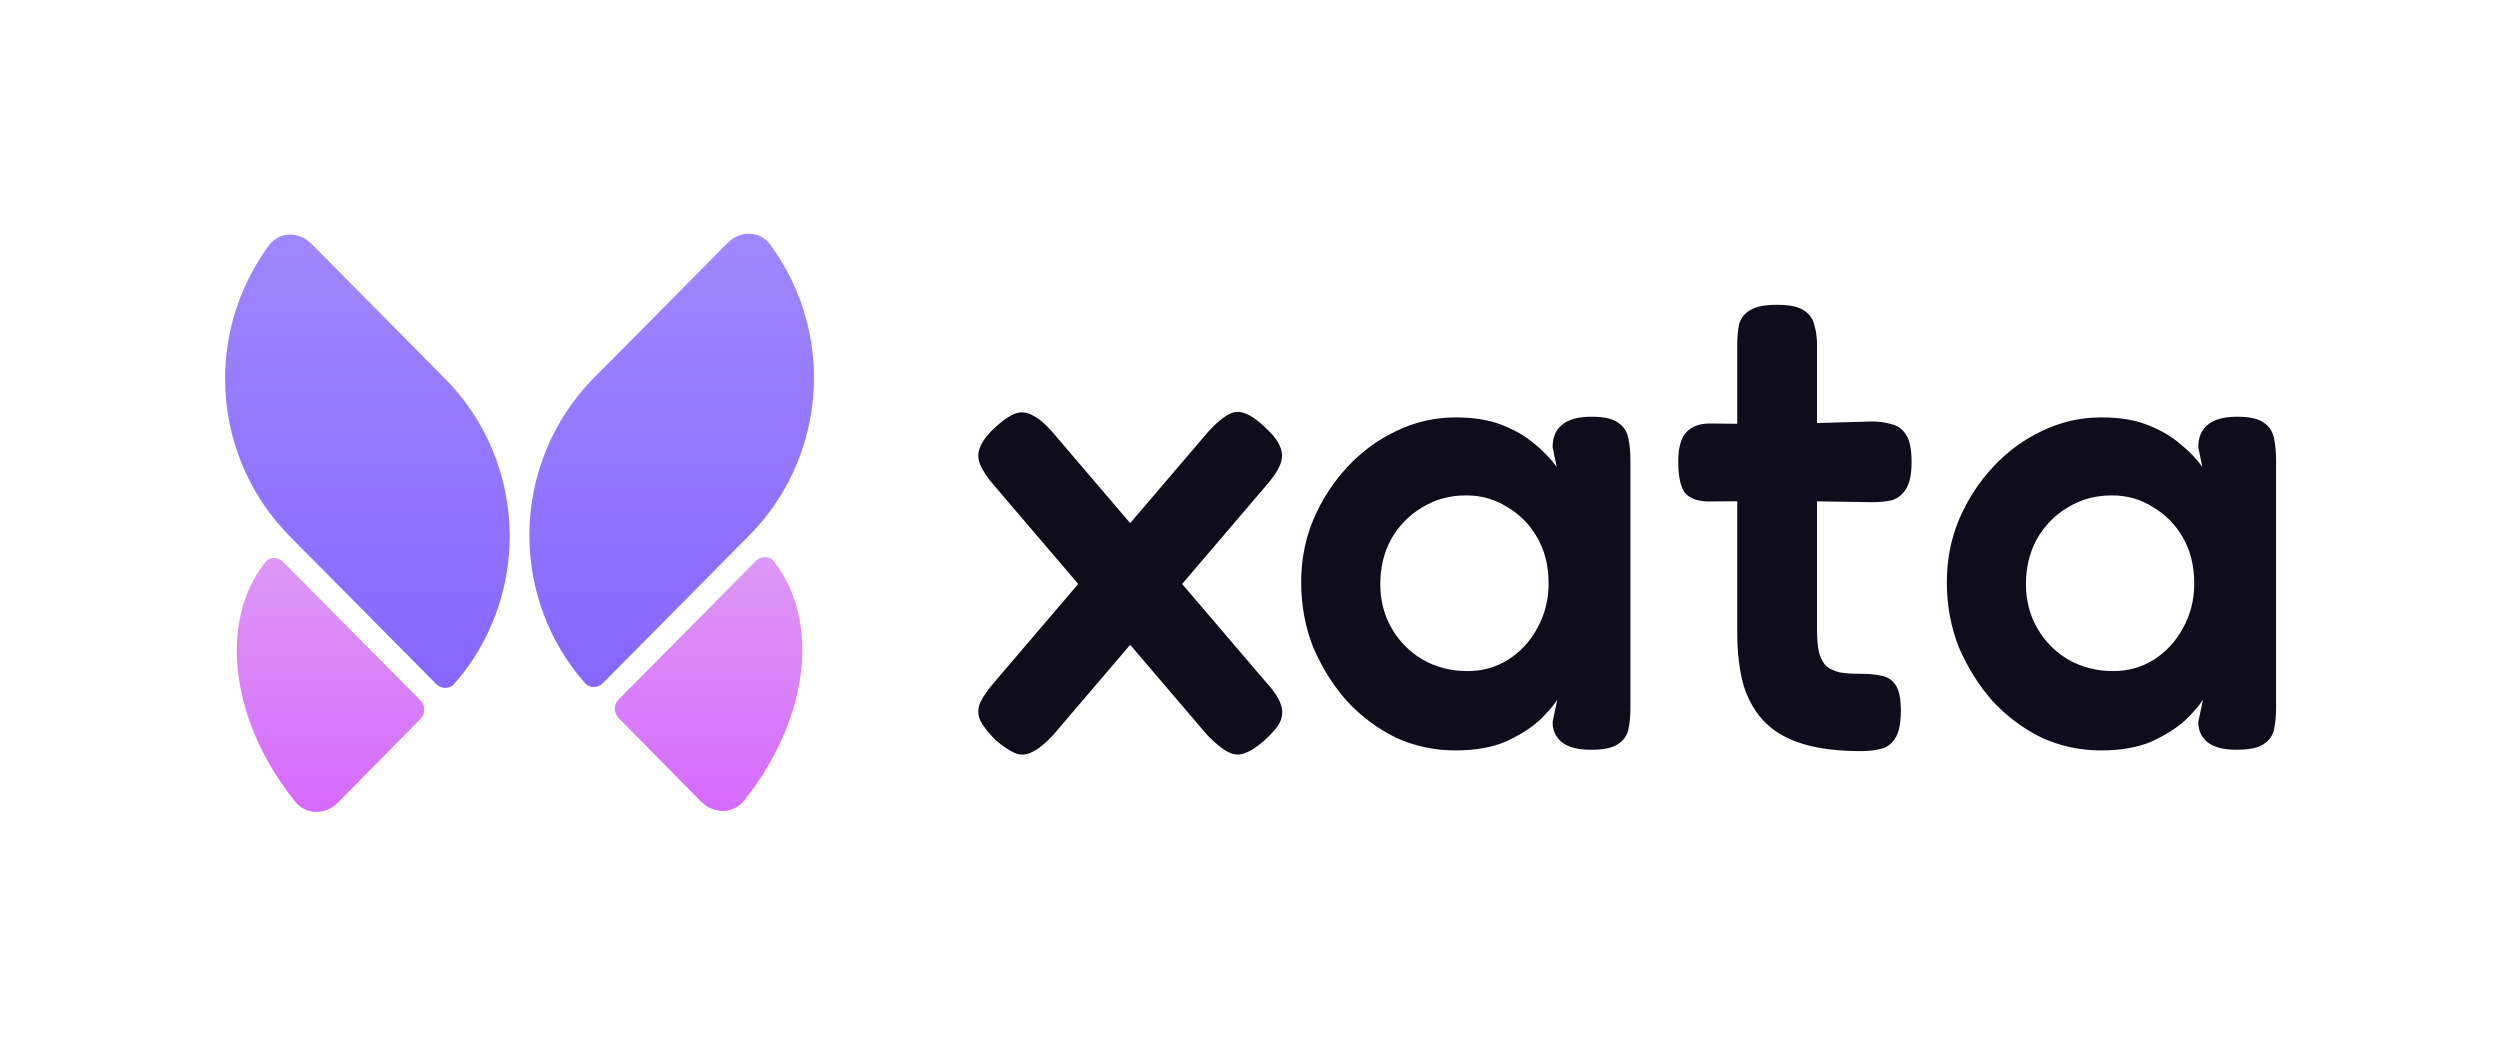
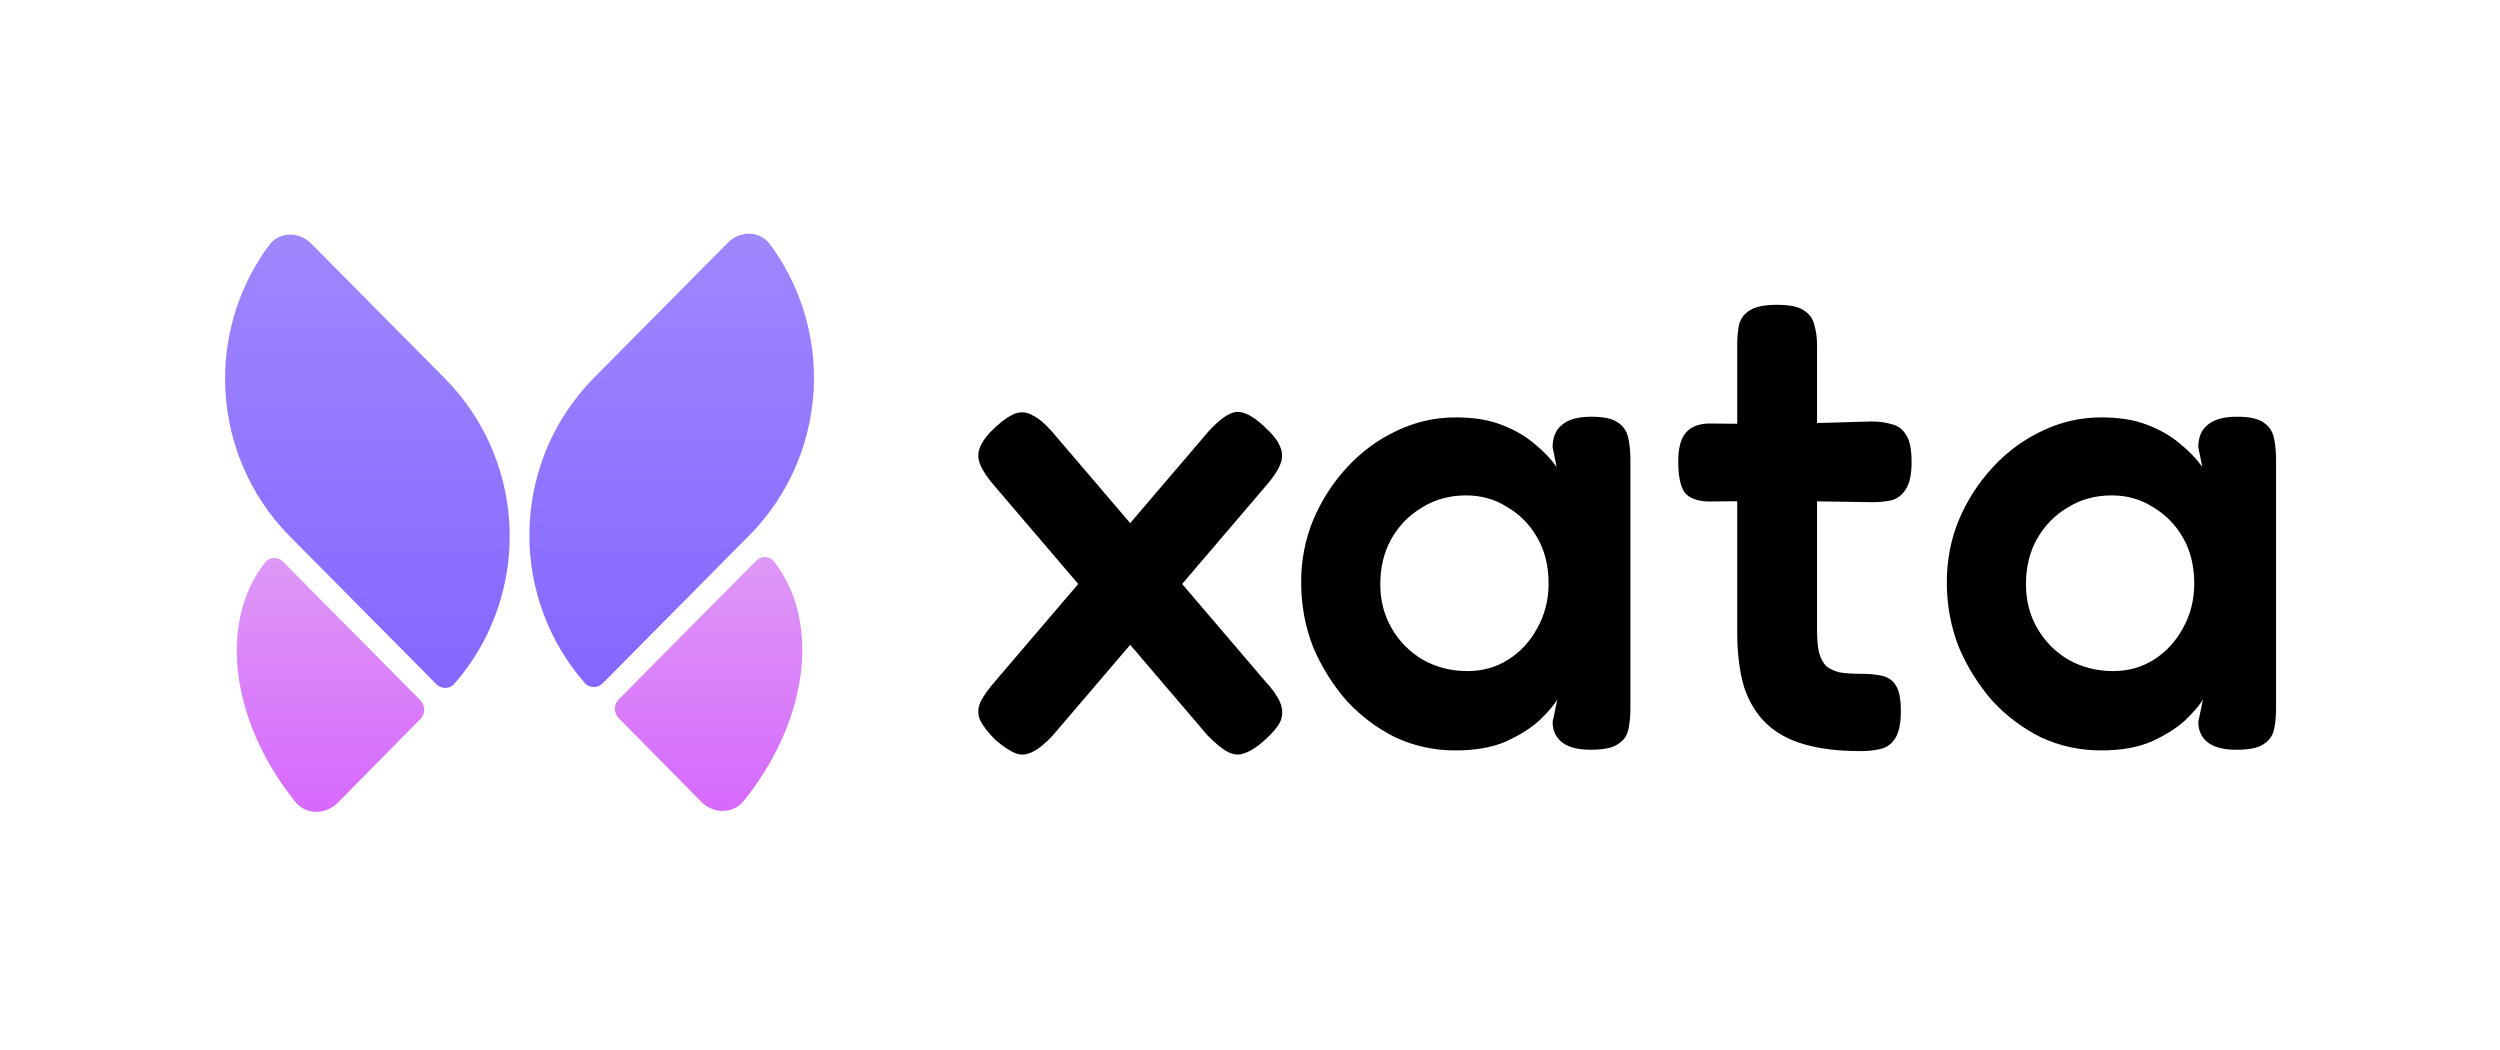
- <svg xmlns="http://www.w3.org/2000/svg" width="1600" height="672" viewBox="0 0 1600 672" fill="currentColor">
-   <path d="M808.932 272.777c5.436 4.92 8.869 9.261 10.299 13.023 1.717 3.763 1.717 7.669 0 11.721-1.43 3.762-4.577 8.393-9.441 13.891L673.751 470.727c-4.864 5.209-9.155 8.682-12.874 10.418-3.72 2.026-7.439 2.316-11.158.869-3.433-1.447-7.582-4.197-12.445-8.248-4.864-4.92-8.154-9.116-9.871-12.589-1.716-3.762-1.716-7.669 0-11.721 2.003-4.051 5.293-8.682 9.871-13.891L773.313 276.25c7.152-7.814 13.017-12.01 17.595-12.589 4.863-.579 10.872 2.46 18.024 9.116zm-171.229 0c4.864-4.341 9.012-7.09 12.445-8.248 3.719-1.157 7.296-.723 10.729 1.303 3.719 1.736 7.867 5.209 12.445 10.418l136.039 159.315c4.864 5.209 8.154 9.84 9.87 13.891 1.717 4.052 1.86 7.959.43 11.721-1.431 3.473-4.864 7.669-10.3 12.589-4.864 4.341-9.155 7.09-12.874 8.248-3.433 1.447-7.01 1.157-10.729-.869-3.433-1.736-7.725-5.209-12.874-10.418L636.845 311.412c-4.578-5.209-7.725-9.839-9.442-13.891-1.716-4.052-1.716-7.958 0-11.721 1.717-4.051 5.15-8.392 10.3-13.023zM1018.14 479.843c-8.3 0-14.45-1.592-18.456-4.775-4.006-3.183-6.008-7.524-6.008-13.023l3.004-14.325c-2.289 3.762-6.151 8.248-11.587 13.457-5.436 4.92-12.588 9.405-21.457 13.457-8.87 3.762-19.598 5.643-32.186 5.643-13.447 0-26.178-2.749-38.194-8.248-11.73-5.788-22.173-13.601-31.328-23.441-8.869-10.129-16.021-21.56-21.457-34.294-5.15-13.023-7.725-26.914-7.725-41.674 0-14.18 2.575-27.493 7.725-39.937 5.436-12.733 12.731-24.02 21.886-33.86 9.155-9.839 19.598-17.508 31.328-23.007 12.016-5.788 24.604-8.682 37.765-8.682 11.73 0 21.6 1.592 29.611 4.775 8.296 3.184 15.306 7.235 21.028 12.155 5.722 4.63 10.442 9.55 14.162 14.759l-2.575-12.589c0-6.366 2.002-11.141 6.008-14.325 4.006-3.473 10.296-5.209 18.886-5.209 8.01 0 13.73 1.302 17.16 3.907 3.44 2.315 5.58 5.643 6.44 9.984.86 4.052 1.29 8.682 1.29 13.891v158.881c0 4.92-.43 9.406-1.29 13.457-.86 4.052-3.15 7.235-6.87 9.55-3.43 2.316-9.15 3.473-17.16 3.473zm-78.966-50.355c9.727 0 18.453-2.46 26.178-7.38 7.725-4.92 13.876-11.576 18.453-19.969 4.864-8.682 7.296-18.232 7.296-28.65 0-11.287-2.432-21.127-7.296-29.519-4.863-8.393-11.3-14.904-19.311-19.535-7.725-4.92-16.451-7.379-26.178-7.379-10.586 0-20.027 2.604-28.324 7.813-8.296 4.92-14.877 11.721-19.74 20.403-4.578 8.393-6.867 17.943-6.867 28.651 0 10.418 2.432 19.824 7.296 28.216 4.863 8.393 11.444 15.049 19.74 19.969 8.583 4.92 18.168 7.38 28.753 7.38zM1190.8 480.711c-14.02 0-26.04-1.447-36.05-4.341-10.01-2.894-18.17-7.379-24.46-13.457-6.3-6.077-11.02-13.891-14.16-23.441-2.86-9.84-4.3-21.416-4.3-34.728V220.685c0-5.209.43-9.695 1.29-13.457 1.15-3.762 3.44-6.656 6.87-8.682 3.72-2.315 9.44-3.473 17.16-3.473 8.02 0 13.74 1.158 17.17 3.473 3.72 2.315 6.01 5.499 6.87 9.55 1.14 3.763 1.71 7.959 1.71 12.589v182.322c0 6.078.43 10.998 1.29 14.76 1.14 3.762 2.72 6.656 4.72 8.682 2.29 1.736 5.15 3.039 8.58 3.907 3.72.579 8.16.868 13.31.868 5.43 0 10.01.434 13.73 1.302 4.01.868 7.01 3.039 9.01 6.512 2 3.183 3.01 8.537 3.01 16.061 0 8.104-1.29 14.036-3.87 17.799-2.28 3.472-5.43 5.643-9.44 6.511-3.72.868-7.86 1.302-12.44 1.302zm-96.56-209.67l44.2.434 59.22-1.736c4.87 0 9.16.578 12.88 1.736 4 .868 7.15 3.183 9.44 6.946 2.29 3.472 3.43 9.26 3.43 17.364 0 7.524-1.14 13.167-3.43 16.93-2.29 3.762-5.29 6.222-9.01 7.379-3.72.868-8.01 1.303-12.88 1.303l-57.5-.869-47.64.434c-7.15-.289-12.16-2.315-15.02-6.077-2.57-4.052-3.86-10.563-3.86-19.534 0-8.393 1.57-14.47 4.72-18.233 3.43-4.051 8.58-6.077 15.45-6.077zM1431.36 479.843c-8.3 0-14.45-1.592-18.46-4.775-4-3.183-6-7.524-6-13.023l3-14.325c-2.29 3.762-6.15 8.248-11.59 13.457-5.43 4.92-12.59 9.405-21.45 13.457-8.87 3.762-19.6 5.643-32.19 5.643-13.45 0-26.18-2.749-38.19-8.248-11.73-5.788-22.18-13.601-31.33-23.441-8.87-10.129-16.02-21.56-21.46-34.294-5.15-13.023-7.72-26.914-7.72-41.674 0-14.18 2.57-27.493 7.72-39.937 5.44-12.733 12.73-24.02 21.89-33.86 9.15-9.839 19.59-17.508 31.32-23.007 12.02-5.788 24.61-8.682 37.77-8.682 11.73 0 21.6 1.592 29.61 4.775 8.3 3.184 15.31 7.235 21.03 12.155 5.72 4.63 10.44 9.55 14.16 14.759l-2.57-12.589c0-6.366 2-11.141 6-14.325 4.01-3.473 10.3-5.209 18.89-5.209 8.01 0 13.73 1.302 17.16 3.907 3.44 2.315 5.58 5.643 6.44 9.984.86 4.052 1.29 8.682 1.29 13.891v158.881c0 4.92-.43 9.406-1.29 13.457-.86 4.052-3.15 7.235-6.87 9.55-3.43 2.316-9.15 3.473-17.16 3.473zm-78.97-50.355c9.73 0 18.46-2.46 26.18-7.38 7.73-4.92 13.88-11.576 18.46-19.969 4.86-8.682 7.29-18.232 7.29-28.65 0-11.287-2.43-21.127-7.29-29.519-4.87-8.393-11.31-14.904-19.32-19.535-7.72-4.92-16.45-7.379-26.17-7.379-10.59 0-20.03 2.604-28.33 7.813-8.29 4.92-14.87 11.721-19.74 20.403-4.58 8.393-6.86 17.943-6.86 28.651 0 10.418 2.43 19.824 7.29 28.216 4.86 8.393 11.44 15.049 19.74 19.969 8.58 4.92 18.17 7.38 28.75 7.38z" fill="#0F0C1B" />
+ <svg xmlns="http://www.w3.org/2000/svg" width="1600" height="672" viewBox="0 0 1600 672">
+   <path d="M808.932 272.777c5.436 4.92 8.869 9.261 10.299 13.023 1.717 3.763 1.717 7.669 0 11.721-1.43 3.762-4.577 8.393-9.441 13.891L673.751 470.727c-4.864 5.209-9.155 8.682-12.874 10.418-3.72 2.026-7.439 2.316-11.158.869-3.433-1.447-7.582-4.197-12.445-8.248-4.864-4.92-8.154-9.116-9.871-12.589-1.716-3.762-1.716-7.669 0-11.721 2.003-4.051 5.293-8.682 9.871-13.891L773.313 276.25c7.152-7.814 13.017-12.01 17.595-12.589 4.863-.579 10.872 2.46 18.024 9.116zm-171.229 0c4.864-4.341 9.012-7.09 12.445-8.248 3.719-1.157 7.296-.723 10.729 1.303 3.719 1.736 7.867 5.209 12.445 10.418l136.039 159.315c4.864 5.209 8.154 9.84 9.87 13.891 1.717 4.052 1.86 7.959.43 11.721-1.431 3.473-4.864 7.669-10.3 12.589-4.864 4.341-9.155 7.09-12.874 8.248-3.433 1.447-7.01 1.157-10.729-.869-3.433-1.736-7.725-5.209-12.874-10.418L636.845 311.412c-4.578-5.209-7.725-9.839-9.442-13.891-1.716-4.052-1.716-7.958 0-11.721 1.717-4.051 5.15-8.392 10.3-13.023zM1018.14 479.843c-8.3 0-14.45-1.592-18.456-4.775-4.006-3.183-6.008-7.524-6.008-13.023l3.004-14.325c-2.289 3.762-6.151 8.248-11.587 13.457-5.436 4.92-12.588 9.405-21.457 13.457-8.87 3.762-19.598 5.643-32.186 5.643-13.447 0-26.178-2.749-38.194-8.248-11.73-5.788-22.173-13.601-31.328-23.441-8.869-10.129-16.021-21.56-21.457-34.294-5.15-13.023-7.725-26.914-7.725-41.674 0-14.18 2.575-27.493 7.725-39.937 5.436-12.733 12.731-24.02 21.886-33.86 9.155-9.839 19.598-17.508 31.328-23.007 12.016-5.788 24.604-8.682 37.765-8.682 11.73 0 21.6 1.592 29.611 4.775 8.296 3.184 15.306 7.235 21.028 12.155 5.722 4.63 10.442 9.55 14.162 14.759l-2.575-12.589c0-6.366 2.002-11.141 6.008-14.325 4.006-3.473 10.296-5.209 18.886-5.209 8.01 0 13.73 1.302 17.16 3.907 3.44 2.315 5.58 5.643 6.44 9.984.86 4.052 1.29 8.682 1.29 13.891v158.881c0 4.92-.43 9.406-1.29 13.457-.86 4.052-3.15 7.235-6.87 9.55-3.43 2.316-9.15 3.473-17.16 3.473zm-78.966-50.355c9.727 0 18.453-2.46 26.178-7.38 7.725-4.92 13.876-11.576 18.453-19.969 4.864-8.682 7.296-18.232 7.296-28.65 0-11.287-2.432-21.127-7.296-29.519-4.863-8.393-11.3-14.904-19.311-19.535-7.725-4.92-16.451-7.379-26.178-7.379-10.586 0-20.027 2.604-28.324 7.813-8.296 4.92-14.877 11.721-19.74 20.403-4.578 8.393-6.867 17.943-6.867 28.651 0 10.418 2.432 19.824 7.296 28.216 4.863 8.393 11.444 15.049 19.74 19.969 8.583 4.92 18.168 7.38 28.753 7.38zM1190.8 480.711c-14.02 0-26.04-1.447-36.05-4.341-10.01-2.894-18.17-7.379-24.46-13.457-6.3-6.077-11.02-13.891-14.16-23.441-2.86-9.84-4.3-21.416-4.3-34.728V220.685c0-5.209.43-9.695 1.29-13.457 1.15-3.762 3.44-6.656 6.87-8.682 3.72-2.315 9.44-3.473 17.16-3.473 8.02 0 13.74 1.158 17.17 3.473 3.72 2.315 6.01 5.499 6.87 9.55 1.14 3.763 1.71 7.959 1.71 12.589v182.322c0 6.078.43 10.998 1.29 14.76 1.14 3.762 2.72 6.656 4.72 8.682 2.29 1.736 5.15 3.039 8.58 3.907 3.72.579 8.16.868 13.31.868 5.43 0 10.01.434 13.73 1.302 4.01.868 7.01 3.039 9.01 6.512 2 3.183 3.01 8.537 3.01 16.061 0 8.104-1.29 14.036-3.87 17.799-2.28 3.472-5.43 5.643-9.44 6.511-3.72.868-7.86 1.302-12.44 1.302zm-96.56-209.67l44.2.434 59.22-1.736c4.87 0 9.16.578 12.88 1.736 4 .868 7.15 3.183 9.44 6.946 2.29 3.472 3.43 9.26 3.43 17.364 0 7.524-1.14 13.167-3.43 16.93-2.29 3.762-5.29 6.222-9.01 7.379-3.72.868-8.01 1.303-12.88 1.303l-57.5-.869-47.64.434c-7.15-.289-12.16-2.315-15.02-6.077-2.57-4.052-3.86-10.563-3.86-19.534 0-8.393 1.57-14.47 4.72-18.233 3.43-4.051 8.58-6.077 15.45-6.077zM1431.36 479.843c-8.3 0-14.45-1.592-18.46-4.775-4-3.183-6-7.524-6-13.023l3-14.325c-2.29 3.762-6.15 8.248-11.59 13.457-5.43 4.92-12.59 9.405-21.45 13.457-8.87 3.762-19.6 5.643-32.19 5.643-13.45 0-26.18-2.749-38.19-8.248-11.73-5.788-22.18-13.601-31.33-23.441-8.87-10.129-16.02-21.56-21.46-34.294-5.15-13.023-7.72-26.914-7.72-41.674 0-14.18 2.57-27.493 7.72-39.937 5.44-12.733 12.73-24.02 21.89-33.86 9.15-9.839 19.59-17.508 31.32-23.007 12.02-5.788 24.61-8.682 37.77-8.682 11.73 0 21.6 1.592 29.61 4.775 8.3 3.184 15.31 7.235 21.03 12.155 5.72 4.63 10.44 9.55 14.16 14.759l-2.57-12.589c0-6.366 2-11.141 6-14.325 4.01-3.473 10.3-5.209 18.89-5.209 8.01 0 13.73 1.302 17.16 3.907 3.44 2.315 5.58 5.643 6.44 9.984.86 4.052 1.29 8.682 1.29 13.891v158.881c0 4.92-.43 9.406-1.29 13.457-.86 4.052-3.15 7.235-6.87 9.55-3.43 2.316-9.15 3.473-17.16 3.473zm-78.97-50.355c9.73 0 18.46-2.46 26.18-7.38 7.73-4.92 13.88-11.576 18.46-19.969 4.86-8.682 7.29-18.232 7.29-28.65 0-11.287-2.43-21.127-7.29-29.519-4.87-8.393-11.31-14.904-19.32-19.535-7.72-4.92-16.45-7.379-26.17-7.379-10.59 0-20.03 2.604-28.33 7.813-8.29 4.92-14.87 11.721-19.74 20.403-4.58 8.393-6.86 17.943-6.86 28.651 0 10.418 2.43 19.824 7.29 28.216 4.86 8.393 11.44 15.049 19.74 19.969 8.58 4.92 18.17 7.38 28.75 7.38z" fill="currentColor" />
  <path d="M520.949 241.956c-.044 37.772-14.921 73.979-41.358 100.656l-.003-.003-93.787 94.639c-3.25 3.279-8.529 3.289-11.575-.186-22.801-26.019-35.472-59.67-35.432-94.632.044-37.772 14.921-73.98 41.358-100.657l.003.003 85.686-86.464c7.723-7.794 20.36-7.849 26.91.975 18.231 24.563 28.234 54.599 28.198 85.669z" fill="url(#paint0_linear_48_446)" />
  <path d="M185.414 343.189c-26.437-26.677-41.314-62.885-41.358-100.657-.035-31.07 9.968-61.105 28.198-85.668 6.55-8.825 19.187-8.769 26.911-.976l85.686 86.465.002-.002c26.438 26.677 41.315 62.884 41.358 100.656.041 34.962-12.63 68.614-35.432 94.632-3.045 3.475-8.325 3.466-11.575.187l-93.787-94.639-.003.002z" fill="url(#paint1_linear_48_446)" />
  <path d="M476.062 512.532c-6.89 8.558-19.493 8.483-27.2.67l-52.926-53.657c-3.247-3.293-3.241-8.629.014-11.913l87.904-88.703c3.25-3.279 8.55-3.298 11.416.329 15.257 19.305 21.256 45.985 16.72 75.358-4.151 26.887-16.848 54.218-35.928 77.916z" fill="url(#paint2_linear_48_446)" />
  <path d="M216.144 513.778c-7.706 7.813-20.309 7.888-27.199-.67-19.08-23.697-31.778-51.029-35.929-77.915-4.535-29.374 1.464-56.054 16.72-75.359 2.867-3.627 8.167-3.608 11.417-.329l87.904 88.703c3.255 3.285 3.261 8.621.013 11.913l-52.926 53.657z" fill="url(#paint3_linear_48_446)" />
  <defs>
    <linearGradient id="paint0_linear_48_446" x1="332.503" y1="149.563" x2="332.503" y2="443.522" gradientUnits="userSpaceOnUse">
      <stop stop-color="#9F87FF" />
      <stop offset="1" stop-color="#8566FF" />
    </linearGradient>
    <linearGradient id="paint1_linear_48_446" x1="332.503" y1="149.563" x2="332.503" y2="443.522" gradientUnits="userSpaceOnUse">
      <stop stop-color="#9F87FF" />
      <stop offset="1" stop-color="#8566FF" />
    </linearGradient>
    <linearGradient id="paint2_linear_48_446" x1="332.503" y1="353.019" x2="332.503" y2="519.292" gradientUnits="userSpaceOnUse">
      <stop stop-color="#DE99F6" />
      <stop offset="1" stop-color="#D669FC" />
    </linearGradient>
    <linearGradient id="paint3_linear_48_446" x1="332.503" y1="353.019" x2="332.503" y2="519.292" gradientUnits="userSpaceOnUse">
      <stop stop-color="#DE99F6" />
      <stop offset="1" stop-color="#D669FC" />
    </linearGradient>
  </defs>
</svg>
